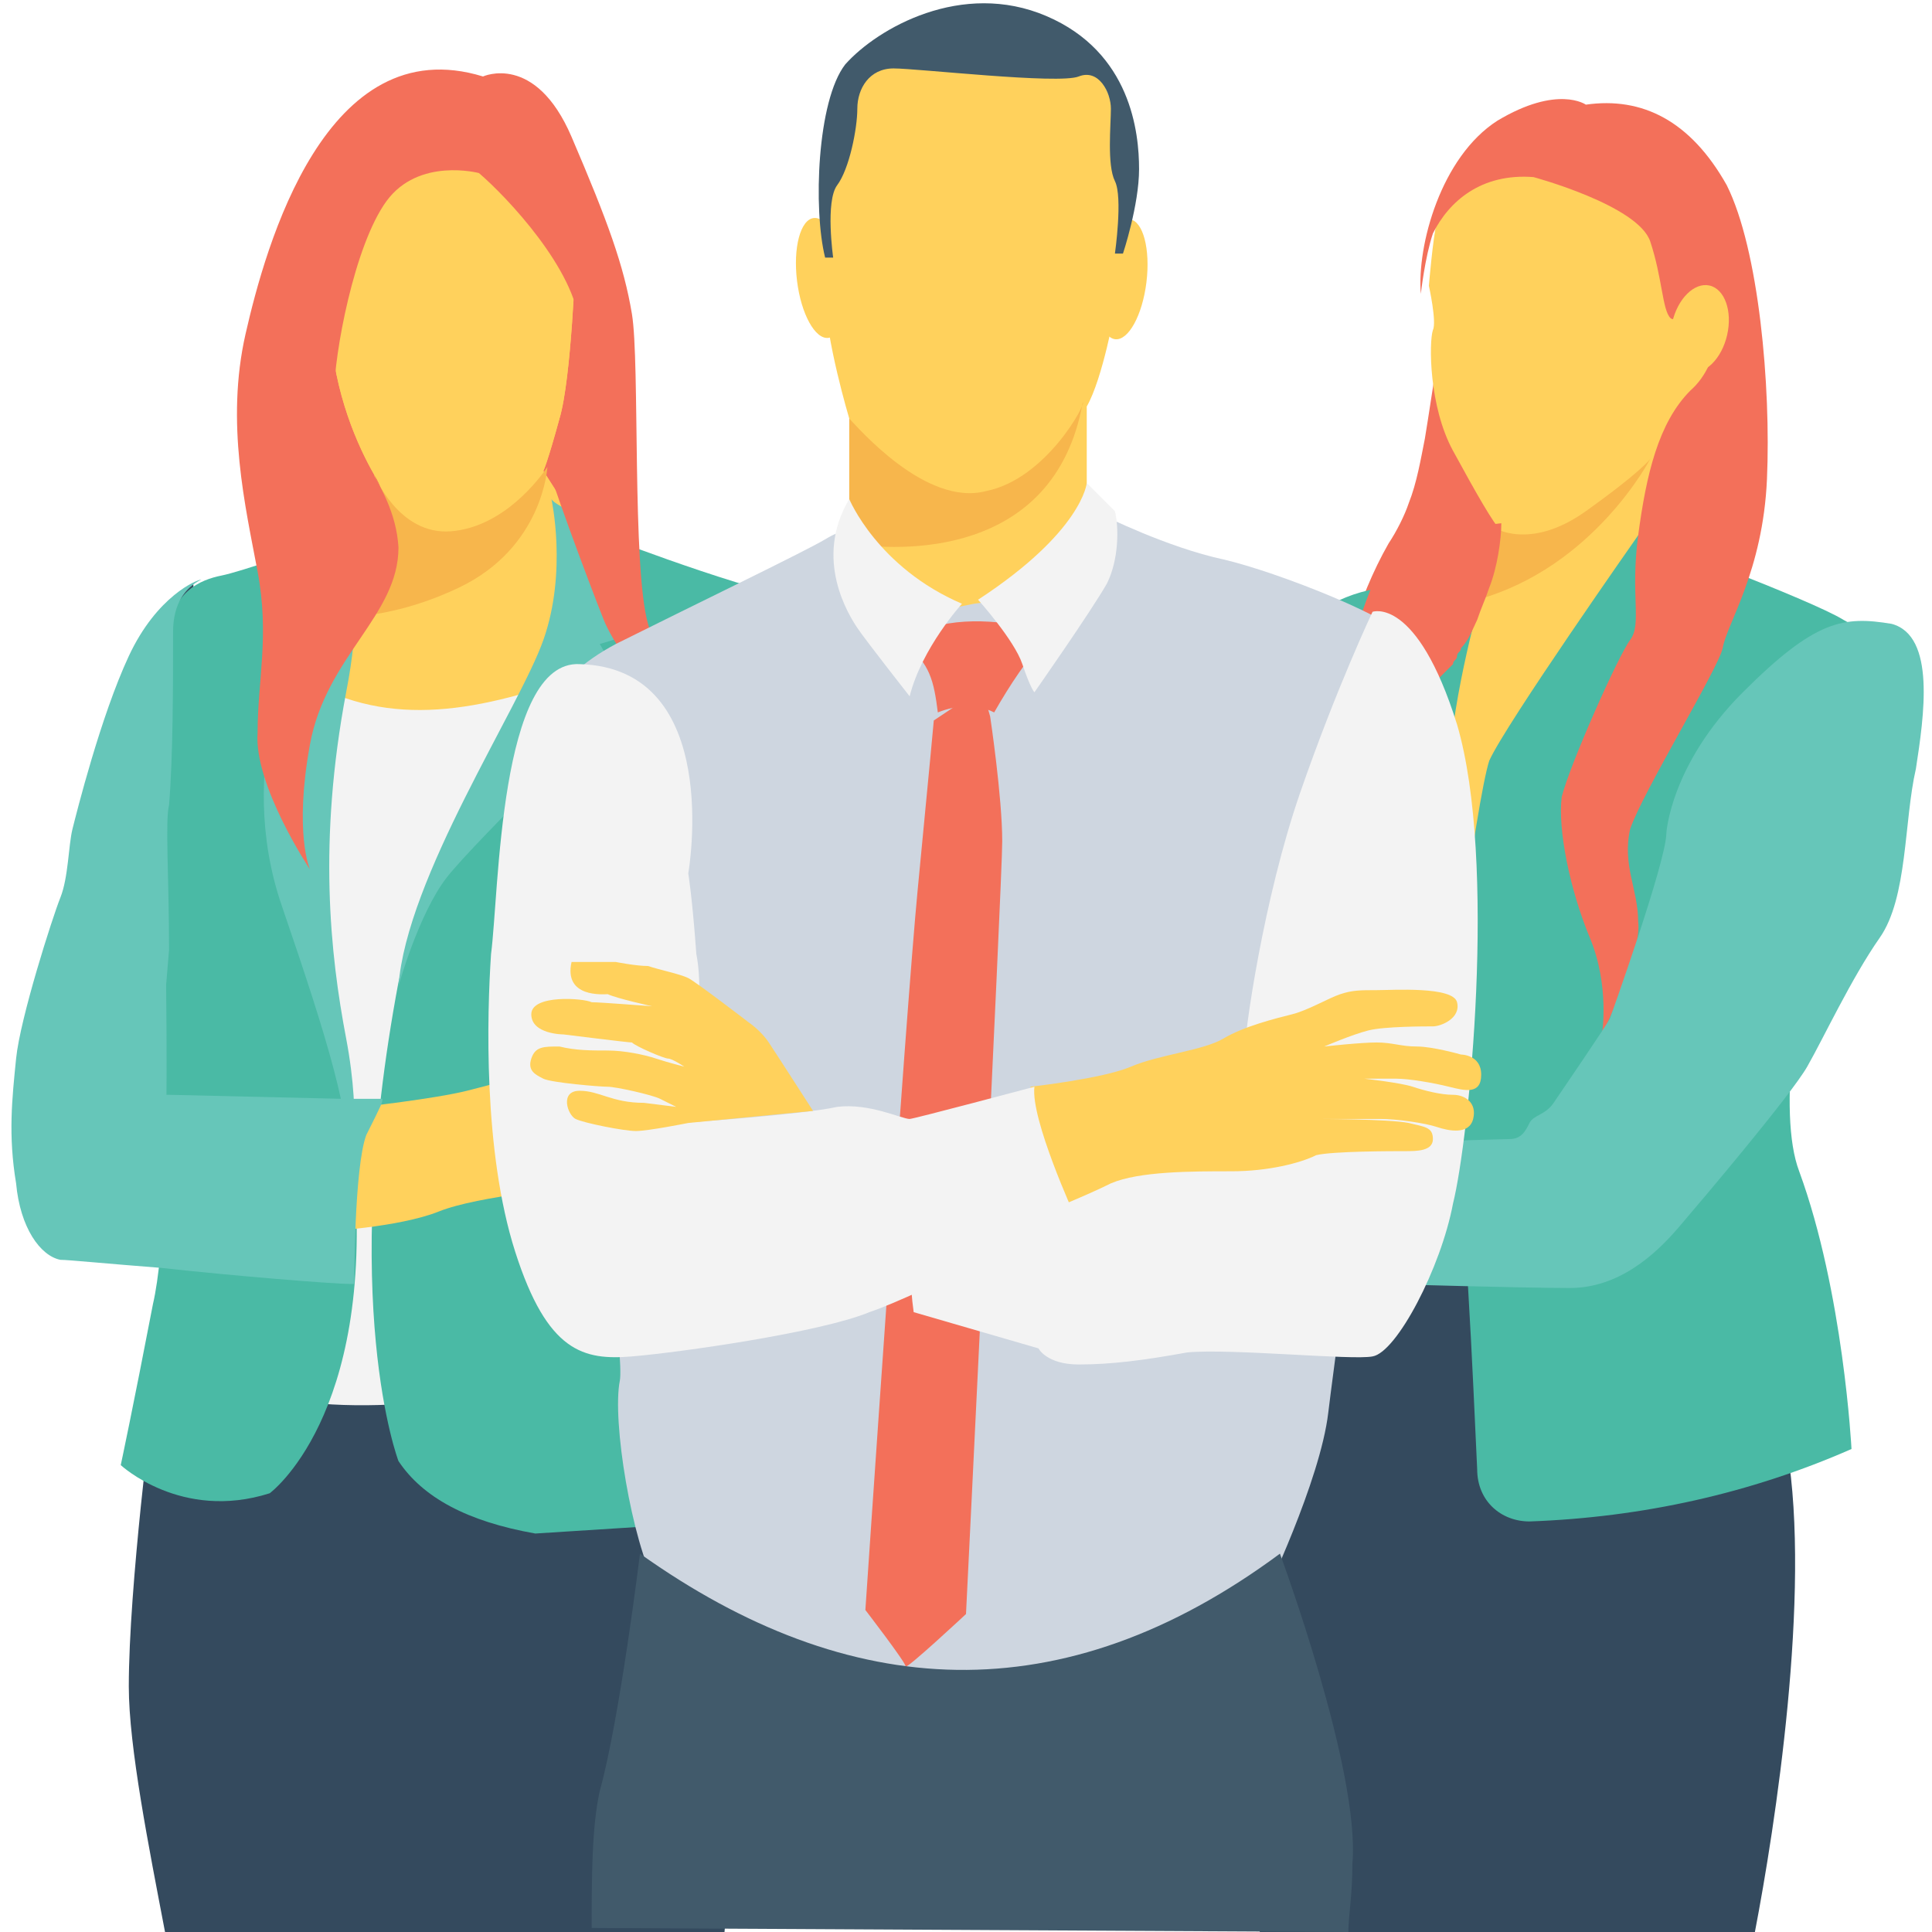
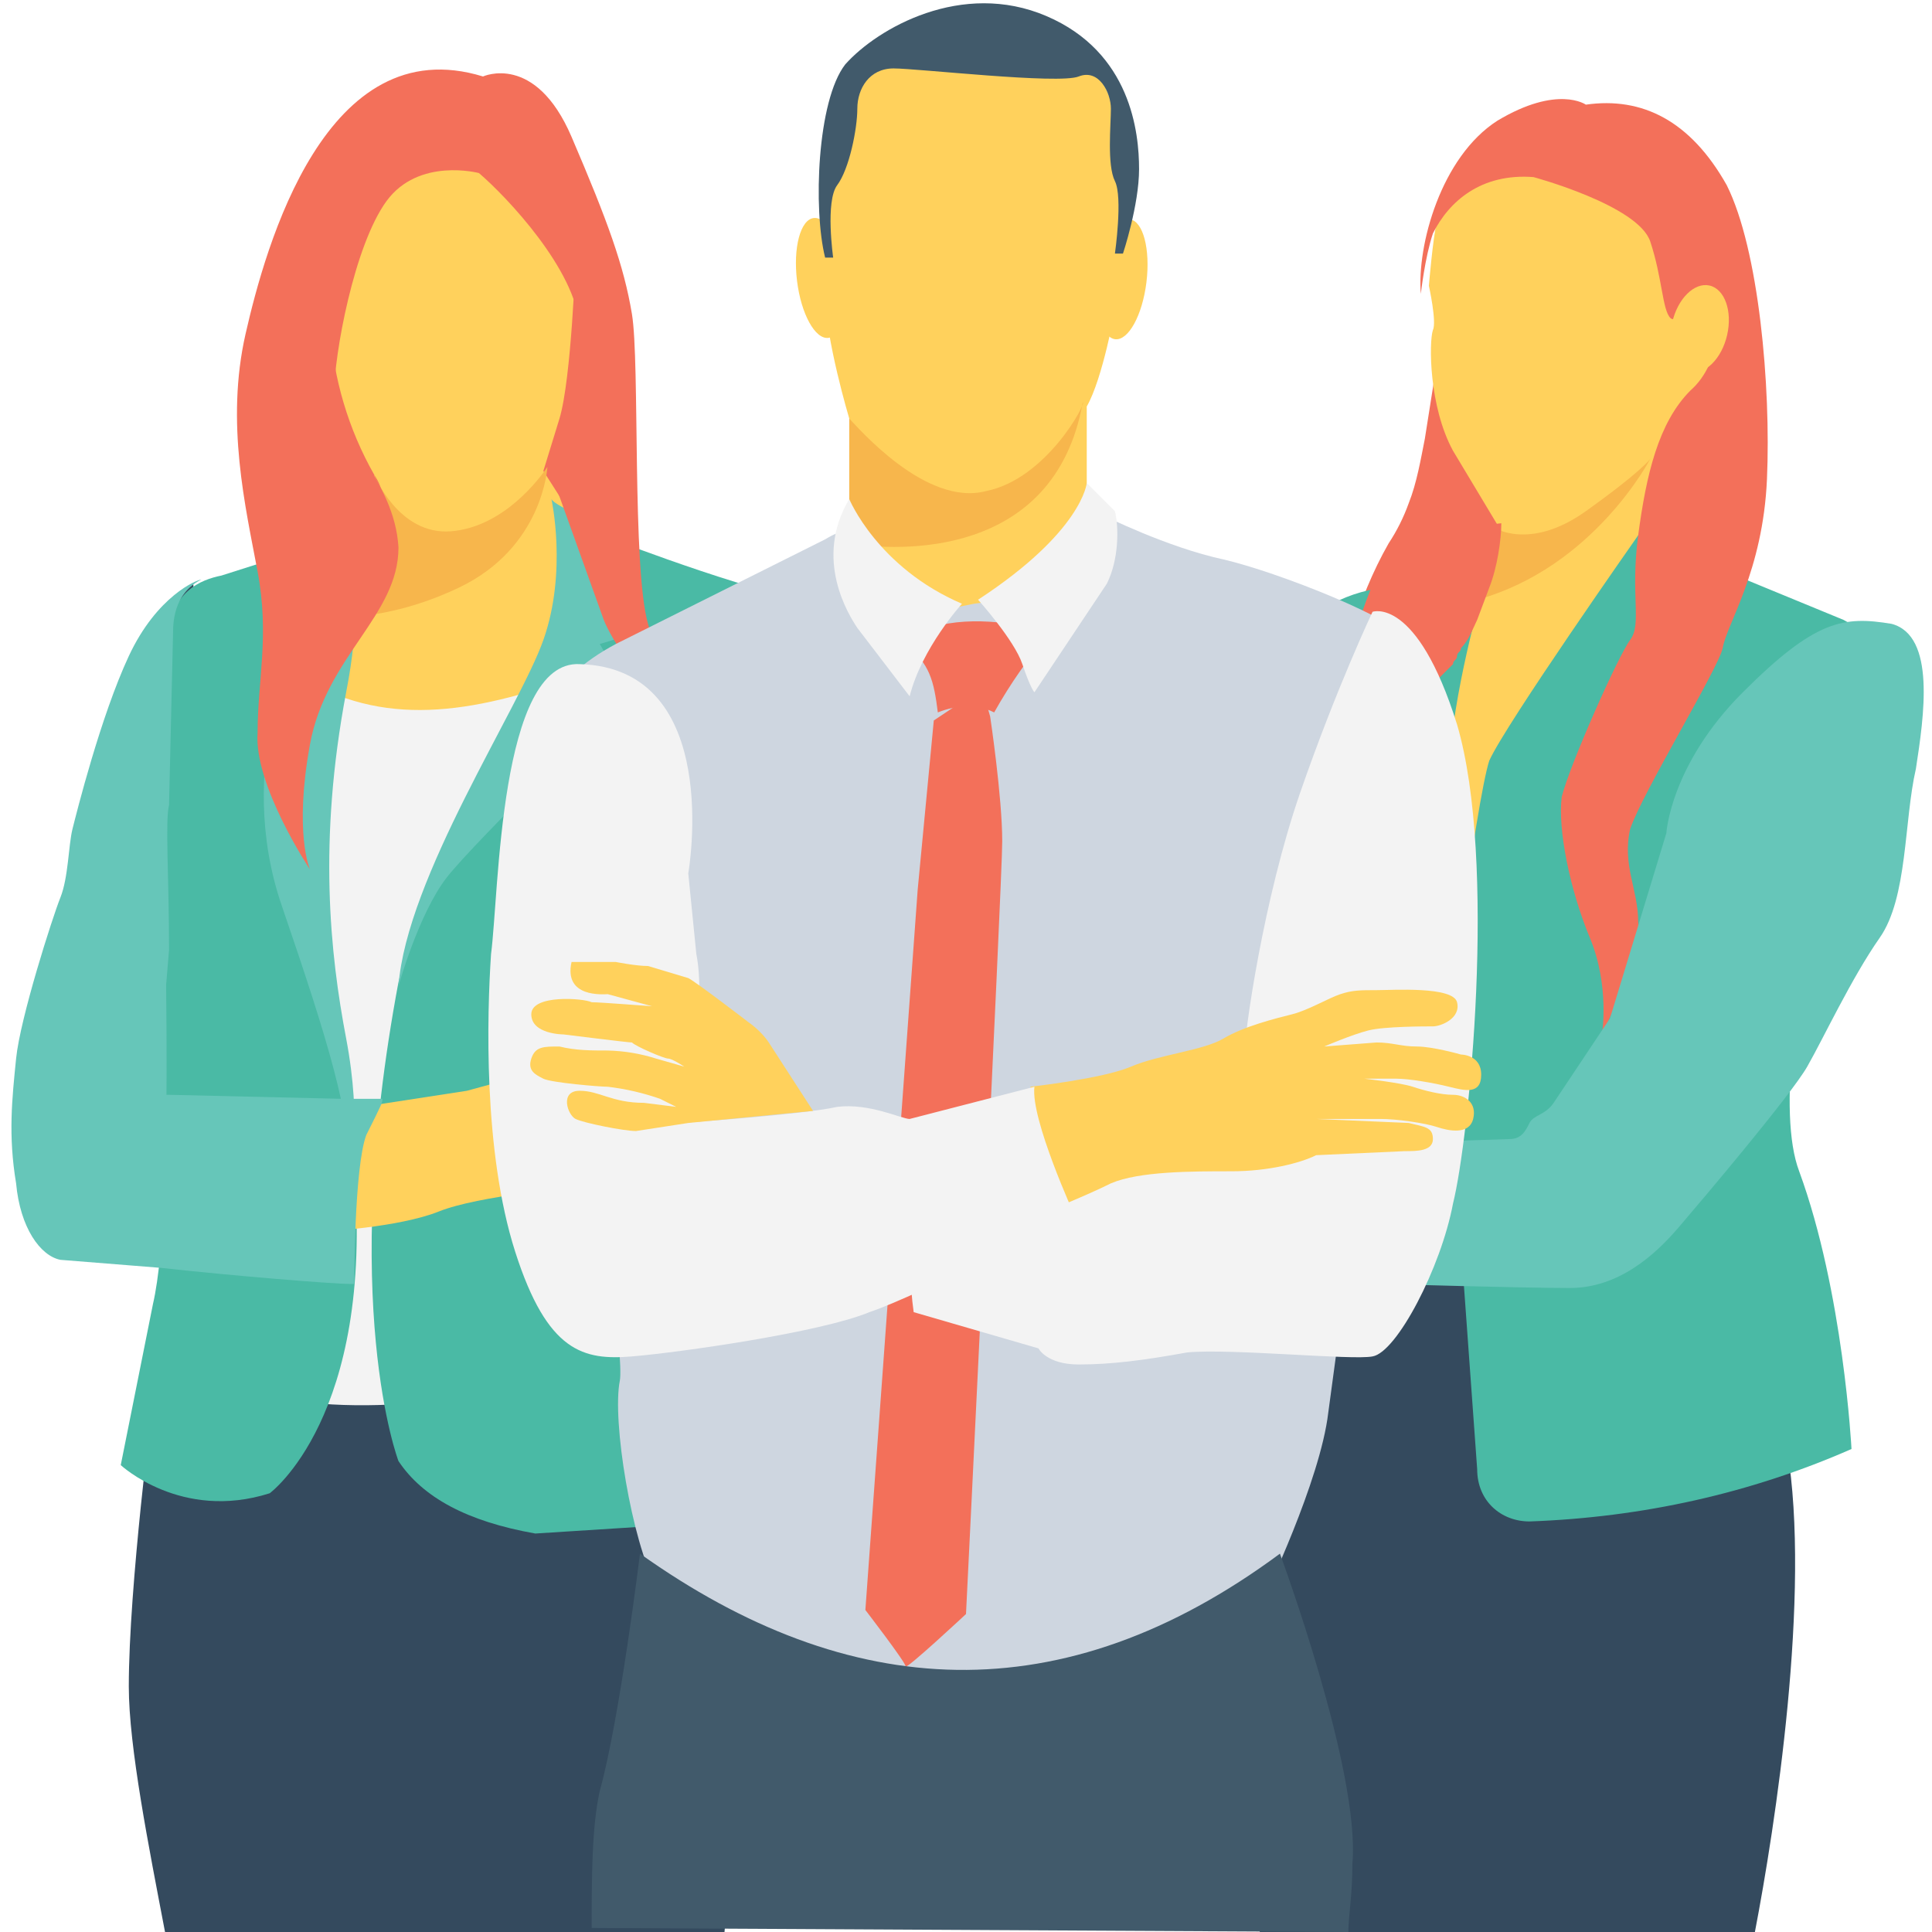
- <svg xmlns="http://www.w3.org/2000/svg" version="1.1" id="team" x="0px" y="0px" viewBox="0 0 48 48" enable-background="new 0 0 48 48" xml:space="preserve">
-   <path fill="#344A5E" d="M4.1,48H18c0.3-3.2,0.5-8.2-1-11.5c-2.3-5.2-12.4-2.1-13.2-1.7c0,0-0.6,4.6-0.6,7.1     C3.2,43.4,3.7,45.9,4.1,48z" />
-   <path fill="#F3705A" d="M11.4,5.3C10,5.3,8.8,5.9,8,6.8v4.9c0.8,0.9,2.1,1.5,3.4,1.5c1.6,0,3.1-0.8,3.8-2v-4     C14.3,6.1,12.9,5.3,11.4,5.3z" />
-   <path id="SVGCleanerId_0" fill="#FFD15C" d="M14.9,13.9L14,19.3l-6,0.2l-0.5-5.2l2-1.4l0,0c0.1-0.4,0-0.8-0.2-1.1     c-0.4-0.7-1-2-1.1-3.7C7.9,5.4,7.9,5.4,7.9,5.4s3.3-2.7,4.6-1.8s1.8,2.8,1.8,2.8s-0.1,3-0.4,4c-0.3,1.1-0.4,1.3-0.4,1.3L14.9,13.9z" />
-   <g>
-     <path id="SVGCleanerId_0_1_" fill="#FFD15C" d="M14.9,13.9L14,19.3l-6,0.2l-0.5-5.2l2-1.4l0,0c0.1-0.4,0-0.8-0.2-1.1         c-0.4-0.7-1-2-1.1-3.7C7.9,5.4,7.9,5.4,7.9,5.4s3.3-2.7,4.6-1.8s1.8,2.8,1.8,2.8s-0.1,3-0.4,4c-0.3,1.1-0.4,1.3-0.4,1.3L14.9,13.9z         " />
+ <svg xmlns="http://www.w3.org/2000/svg" viewBox="0 0 48 48">
+   <style>.B{fill:#ffd15c}.C{fill:#f3705a}.D{fill:#66c6b9}.E{fill:#344a5e}.F{fill:#f7b64c}.G{fill:#f3f3f3}.H{fill:#4abaa5}</style>
+   <path d="M4.1 48H18c.3-3.2.5-8.2-1-11.5-2.3-5.2-12.4-2.1-13.2-1.7 0 0-.6 4.6-.6 7.1 0 1.5.5 4 .9 6.1z" class="E" />
+   <path d="M11.4 5.3c-1.4 0-2.6.6-3.4 1.5v4.9c.8.9 2.1 1.5 3.4 1.5 1.6 0 3.1-.8 3.8-2v-4c-.9-1.1-2.3-1.9-3.8-1.9z" class="C" />
+   <path d="M14.9 13.9l-.9 5.4-6 .2-.5-5.2 2-1.4a1.39 1.39 0 0 0-.2-1.1 8.54 8.54 0 0 1-1.1-3.7l-.3-2.7s3.3-2.7 4.6-1.8 1.8 2.8 1.8 2.8-.1 3-.4 4l-.4 1.3 1.4 2.2z" class="B" />
+   <path d="M9.3 11.8s.6 1.5 1.9 1.4 2.2-1.3 2.4-1.6c0 0-.1 2-2.2 3s-3.7.7-3.7.7l1.6-3.5z" class="F" />
+   <path d="M7.6 16.9c2.1 1.2 4.3.8 7-.2l-1.5 17.6c-1.7.7-6.4 1-7.6-.2l2.1-17.2z" class="G" />
+   <ellipse cx="4.2" cy="25.1" rx="1.3" ry="3.7" class="D" />
+   <path d="M5.2 19L4 23.7l-1.4-.2 1.1-6.9c.1-1.4 1.1-2.1 1.1-2.1l.4 4.5z" class="E" />
+   <path d="M7.7 13.6l-2.2.7c-.5.1-1.3.4-1.3 1.6l-.1 4.3c-.1 1.1.3 9.6-.3 12.2l-.8 4s1.5 1.4 3.7.7c0 0 2.6-1.9 2.1-8s-1.2-9-1.2-11.4c0-2.2.1-4.1.1-4.1z" class="H" />
+   <path d="M8.1 13.6l-.7 2.3S5.8 19 7 22.5s1.7 5.2 1.7 6.7c0 0 .3-1.3-.1-3.4s-.7-4.9 0-8.6c.7-3.6-.5-3.6-.5-3.6z" class="D" />
+   <path d="M14.7 13.2s3.3 1.3 5.2 1.7S18 37.8 18 37.8l-4.7.3c-1.7-.3-2.8-.9-3.4-1.8 0 0-1.5-3.9 0-11.9 1-4.3 4.8-9.4 4.8-11.2z" class="H" />
+   <path d="M9 27.5l2.6-.4 2.2-.6.5 3s-2.4.2-3.4.6-2.9.5-2.9.5l1-3.1z" class="B" />
+   <path d="M13.7 12.4s.4 1.8-.2 3.5-3.4 5.9-3.6 8.6c0 0 .5-1.8 1.2-2.7s4.5-4.6 4.5-4.6l-.7-1.2 1-.3s-.2-1.6-.6-2.1c-.3-.6-1.5-1-1.6-1.2z" class="D" />
+   <path d="M11.9 4.3s-1.5-.4-2.3.7-1.3 3.8-1.3 4.8 1.5 2.1 1.6 3.8c0 1.7-1.8 2.7-2.2 4.9s0 3.1 0 3.1-1.4-2.1-1.3-3.4c0-1.3.3-2.4 0-4s-.8-3.7-.3-5.9S8.1.7 12 1.9c0 0 1.3-.6 2.2 1.5s1.3 3.2 1.5 4.4 0 6.3.4 7.7 1.2 3.2 1.2 3.2-1.9-2.3-2.3-3.3l-1.4-3.9s.9-1.8.8-3.4c-.1-1.4-1.8-3.2-2.5-3.8z" class="C" />
+   <path d="M9.1 28.2c-.3.8-.3 3.7-.3 3.7h-.1c-.4 0-2.9-.2-4.7-.4l-2.5-.2c-.5-.1-1-.8-1.1-1.9-.2-1.2-.1-2.1 0-3.1s.9-3.5 1.1-4 .2-1.3.3-1.7.7-2.8 1.4-4.3 1.7-1.9 1.8-1.9c-.4.2-.7.6-.7 1.3L4.2 20c-.1.4 0 1.8 0 3.6l-.3 3.6h.3l4.3.1h1c0 .1 0 .1-.4.9z" class="D" />
+   <path d="M37.8 11.9c-.2 1-.5 1.9-.9 2.8-.1.2-.2.5-.3.8-.1.2-.2.5-.4.7 0 .1-.1.1-.1.2s-.1.1-.1.2l-.6.6c-.1.1-.1.2-.2.3-.1.2-.2.5-.3.7-.1.5-.2 1-.2 1.4v1-1c0-.4 0-.9.1-1.4.1-.3.1-.5.2-.8.1-.1.1-.3.2-.4l.4-.4c-.3.2-.5.4-.7.7a1.69 1.69 0 0 0-.3 1c-.4 1.7-1.3 3.4-2.6 4.7.2-.9 0-2 .3-2.9.1-.4.4-.8.5-1.2.1-.2.1-.5.2-.8.3-1.6.7-3.2 1.5-4.6a4.67 4.67 0 0 0 .5-1c.2-.5.3-1.1.4-1.6l.3-1.9 1.6-.3c.5 1 .6 2.1.5 3.2z" class="C" />
+   <path d="M37 4s-1.1 1.1-1.3 1.5c-.1.4-.2 1.6-.2 1.6s.2.9.1 1.1c-.1.3-.1 1.9.5 3l1.2 2c-1 2.2-1.6 5.1-1.9 8.4l.1 1.5 6.1-9 1.8-6.9-3.9-3.4L37 4z" class="B" />
+   <path d="M39.4 12.7c-1.4 1-2.3.4-2.3.4l-.4 1.8c2.9-.8 4.3-3.5 4.3-3.5s-.2.3-1.6 1.3z" class="F" />
+   <path d="M31.3 48h12.3c.5-2.6 1.4-8.4.8-12-.8-4.5.8-17.5.8-17.5s-2.8-4.7-4.4-5.1c0 0-2.7 5.5-4.4 8.4 0 0-1.1-2.7-.7-3.7s.5-2.9.4-3.7.9-.8.9-.8-.5.3-1.2.5c-.3 2.5-2.1 4.5-3 6.8-.5 1.2-.9 2.5-1.1 3.7-.2 1-.5 2.1-.9 3 0 3.4-.1 6.5-.3 7.4 0 0 0 7 .4 9.5 0 1.4.2 2.6.4 3.5z" class="E" />
+   <path d="M38 37.8c-.7 0-1.3-.5-1.3-1.3l-.6-8.3c-.4-1.5.6-8.4.9-9.3.4-.9 3.7-5.6 3.7-5.6l5.1 2.1.9.5s-3.1 10.3-2 13.2c1.1 3 1.3 6.9 1.3 6.9-2.5 1.1-5.2 1.7-8 1.8zm-1.2-23s-.7 2.4-.8 4.3c0 1.9-1.7 6.3-1.8 8-.1 1.3-.6 4.4-1.5 6.9-.4 1-1.8 1.2-2.4.2l-1.8-3s2.3-14 3.9-15.7c1.7-1.6 4.4-.7 4.4-.7z" class="H" />
+   <path d="M38.1 4.4s2.6.7 2.9 1.6.3 1.7.5 1.9.8-.7 1-.5c.3.2.3 1.6-.5 2.3-.8.8-1.1 2.1-1.3 3.6s.1 2.2-.2 2.6-1.5 3.1-1.7 3.9c-.1.8.2 2.3.7 3.5s.3 2.4.3 2.4 1-2 .9-2.8c0-.8-.4-1.4-.2-2.3.3-.9 2.2-4 2.3-4.5.1-.6 1-1.9 1.1-4.2s-.2-5.7-1-7.3c-.9-1.6-2.1-2.2-3.5-2 0 0-.7-.5-2.2.4-1.4.9-2 3.1-1.9 4.3 0 0 .1-.9.3-1.5.4-.8 1.2-1.5 2.5-1.4z" class="C" />
+   <ellipse transform="matrix(.223 -.9748 .9748 .223 24.8241 47.4746)" cx="42.2" cy="8.2" rx="1.1" ry=".7" class="B" />
+   <path d="M34.7 13.3c0 .1-.1.1-.1.2-.8 1.4-1.2 3.1-1.5 4.6-.1.3-.1.5-.2.8-.1.4-.4.8-.5 1.2-.3.9-.1 2-.3 2.9 1.3-1.3 2.2-3 2.6-4.7l.3-1c.2-.3.5-.5.7-.7l-.4.4c-.1.1-.1.2-.2.4s-.2.5-.2.7c-.1.5-.1 1-.1 1.4v1-1c0-.4.1-.9.2-1.4.1-.2.1-.5.3-.7.1-.1.1-.2.2-.3l.6-.6c0-.1.1-.1.1-.2s.1-.1.1-.2c.2-.2.3-.5.4-.7l.3-.8c.2-.5.3-1.2.3-1.6l-2.6.3z" class="C" />
+   <path d="M41.4 20.7s.1-1.7 1.9-3.5 2.5-1.9 3.7-1.7c1.1.3.8 2.3.6 3.6-.3 1.3-.2 3.2-.9 4.2s-1.4 2.5-1.8 3.2-2.6 3.3-3.2 4S40.2 32 39 32s-4.6-.1-4.6-.1-.8-2.1 0-3.5l3.1-.1c.3 0 .4-.2.5-.4s.4-.2.6-.5l1.4-2.1 1.4-4.6z" class="D" />
+   <path d="M27.7 7.7s-.3 1.7-.7 2.4v3.8l-2.8 2.8-3.1-3.2v-3.1s-.6-2-.6-3.1-.3-2.3 0-3.2.5-2.4 1.2-2.7 4.8-.3 5.2 0c.6.4 1 1.9 1 2.5s-.2 3.8-.2 3.8z" class="B" />
+   <path d="M24.5 12.2c-1.5.4-3.2-1.6-3.4-1.8v3.1c1.2.2 5.1.4 5.8-3.5.1 0-.9 1.9-2.4 2.2z" class="F" />
+   <g class="B">
+     <ellipse transform="matrix(.1219 -.9925 .9925 .1219 17.5389 33.7764)" cx="27.9" cy="7" rx="1.5" ry=".6" />
+     <ellipse transform="matrix(.9925 -.1219 .1219 .9925 -.6904 2.5444)" cx="20.4" cy="6.9" rx=".6" ry="1.5" />
  </g>
-   <path fill="#F7B64C" d="M9.3,11.8c0,0,0.6,1.5,1.9,1.4s2.2-1.3,2.4-1.6c0,0-0.1,2-2.2,3s-3.7,0.7-3.7,0.7L9.3,11.8z" />
-   <path fill="#F3F3F3" d="M7.6,16.9c2.1,1.2,4.3,0.8,7-0.2l-1.5,17.6c-1.7,0.7-6.4,1-7.6-0.2L7.6,16.9z" />
-   <ellipse fill="#66C6B9" cx="4.2" cy="25.1" rx="1.3" ry="3.7" />
-   <path fill="#344A5E" d="M5.2,19L4,23.7l-1.4-0.2c0,0,1-5.4,1.1-6.9c0.1-1.4,1.1-2.1,1.1-2.1L5.2,19z" />
-   <path fill="#4ABAA5" d="M7.7,13.6c0,0-1.7,0.6-2.2,0.7c-0.5,0.1-1.3,0.4-1.3,1.6s0,3.1-0.1,4.3C4,21.3,4.4,29.8,3.8,32.4     C3.3,35,3,36.4,3,36.4s1.5,1.4,3.7,0.7c0,0,2.6-1.9,2.1-8s-1.2-9-1.2-11.4C7.6,15.5,7.7,13.6,7.7,13.6z" />
-   <path fill="#66C6B9" d="M8.1,13.6l-0.7,2.3c0,0-1.6,3.1-0.4,6.6s1.7,5.2,1.7,6.7c0,0,0.3-1.3-0.1-3.4c-0.4-2.1-0.7-4.9,0-8.6     C9.3,13.6,8.1,13.6,8.1,13.6z" />
-   <path fill="#4ABAA5" d="M14.7,13.2c0,0,3.3,1.3,5.2,1.7s-1.9,22.9-1.9,22.9l-4.7,0.3c-1.7-0.3-2.8-0.9-3.4-1.8c0,0-1.5-3.9,0-11.9     C10.9,20.1,14.7,15,14.7,13.2z" />
-   <path fill="#FFD15C" d="M9,27.5c0,0,1.8-0.2,2.6-0.4c0.8-0.2,2.2-0.6,2.2-0.6l0.5,3c0,0-2.4,0.2-3.4,0.6S8,30.6,8,30.6L9,27.5z" />
-   <path fill="#66C6B9" d="M13.7,12.4c0,0,0.4,1.8-0.2,3.5c-0.6,1.7-3.4,5.9-3.6,8.6c0,0,0.5-1.8,1.2-2.7c0.7-0.9,4.5-4.6,4.5-4.6     L14.9,16l1-0.3c0,0-0.2-1.6-0.6-2.1C15,13,13.8,12.6,13.7,12.4z" />
-   <path fill="#F3705A" d="M11.9,4.3c0,0-1.5-0.4-2.3,0.7C8.8,6.1,8.3,8.8,8.3,9.8s1.5,2.1,1.6,3.8c0,1.7-1.8,2.7-2.2,4.9     c-0.4,2.2,0,3.1,0,3.1s-1.4-2.1-1.3-3.4c0-1.3,0.3-2.4,0-4c-0.3-1.6-0.8-3.7-0.3-5.9s2-7.6,5.9-6.4c0,0,1.3-0.6,2.2,1.5     c0.9,2.1,1.3,3.2,1.5,4.4s0,6.3,0.4,7.7c0.4,1.4,1.2,3.2,1.2,3.2s-1.9-2.3-2.3-3.3c-0.4-1-1.4-3.7-1.4-3.9c0,0,0.9-1.8,0.8-3.4     C14.3,6.7,12.6,4.9,11.9,4.3z" />
-   <path fill="#66C6B9" d="M9.1,28.2c-0.3,0.8-0.3,3.7-0.3,3.7s0,0-0.1,0c-0.4,0-2.9-0.2-4.7-0.4c-1.3-0.1-2.3-0.2-2.5-0.2     c-0.5-0.1-1-0.8-1.1-1.9c-0.2-1.2-0.1-2.1,0-3.1c0.1-1,0.9-3.5,1.1-4c0.2-0.5,0.2-1.3,0.3-1.7c0.1-0.4,0.7-2.8,1.4-4.3     s1.7-1.9,1.8-1.9c-0.4,0.2-0.7,0.6-0.7,1.3c0,1.3,0,3.1-0.1,4.3c-0.1,0.4,0,1.8,0,3.6l0,0l-0.3,3.6h0.3l4.3,0.1h1     C9.5,27.4,9.5,27.4,9.1,28.2z" />
-   <path fill="#F3705A" d="M37.8,11.9c-0.2,1-0.5,1.9-0.9,2.8c-0.1,0.2-0.2,0.5-0.3,0.8c-0.1,0.2-0.2,0.5-0.4,0.7     c0,0.1-0.1,0.1-0.1,0.2S36,16.5,36,16.6c-0.1,0.1-0.2,0.2-0.3,0.3c-0.1,0.1-0.2,0.2-0.3,0.3c-0.1,0.1-0.1,0.2-0.2,0.3     c-0.1,0.2-0.2,0.5-0.3,0.7c-0.1,0.5-0.2,1-0.2,1.4c0,0.4,0,0.7,0,1c0,0.2,0,0.4,0,0.4s0-0.1,0-0.4c0-0.2,0-0.6,0-1s0-0.9,0.1-1.4     c0.1-0.3,0.1-0.5,0.2-0.8c0.1-0.1,0.1-0.3,0.2-0.4c0.1-0.1,0.2-0.2,0.3-0.3l0.1-0.1c-0.3,0.2-0.5,0.4-0.7,0.7     c-0.2,0.3-0.3,0.6-0.3,1C34.2,20,33.3,21.7,32,23c0.2-0.9,0-2,0.3-2.9c0.1-0.4,0.4-0.8,0.5-1.2c0.1-0.2,0.1-0.5,0.2-0.8     c0.3-1.6,0.7-3.2,1.5-4.6c0.2-0.3,0.4-0.7,0.5-1c0.2-0.5,0.3-1.1,0.4-1.6c0.1-0.6,0.2-1.3,0.3-1.9l1.6-0.3     C37.8,9.7,37.9,10.8,37.8,11.9z" />
-   <path fill="#FFD15C" d="M37,4c0,0-1.1,1.1-1.3,1.5c-0.1,0.4-0.2,1.6-0.2,1.6s0.2,0.9,0.1,1.1c-0.1,0.3-0.1,1.9,0.5,3s1,1.8,1.2,2     c-1,2.2-1.6,5.1-1.9,8.4l0.1,1.5l6.1-9l1.8-6.9l-3.9-3.4L37,4z" />
-   <path fill="#F7B64C" d="M39.4,12.7c-1.4,1-2.3,0.4-2.3,0.4l-0.4,1.8c2.9-0.8,4.3-3.5,4.3-3.5S40.8,11.7,39.4,12.7z" />
-   <path fill="#344A5E" d="M31.3,48h12.3c0.5-2.6,1.4-8.4,0.8-12c-0.8-4.5,0.8-17.5,0.8-17.5s-2.8-4.7-4.4-5.1c0,0-2.7,5.5-4.4,8.4     c0,0-1.1-2.7-0.7-3.7c0.4-1,0.5-2.9,0.4-3.7c-0.1-0.8,0.9-0.8,0.9-0.8s-0.5,0.3-1.2,0.5l0,0c-0.3,2.5-2.1,4.5-3,6.8     c-0.5,1.2-0.9,2.5-1.1,3.7c-0.2,1-0.5,2.1-0.9,3c0,3.4-0.1,6.5-0.3,7.4c0,0,0,7,0.4,9.5C30.9,45.9,31.1,47.1,31.3,48z" />
-   <g>
-     <path fill="#4ABAA5" d="M38,37.8c-0.7,0-1.3-0.5-1.3-1.3c-0.1-2.1-0.3-7.1-0.6-8.3c-0.4-1.5,0.6-8.4,0.9-9.3         c0.4-0.9,3.7-5.6,3.7-5.6s4.3,1.6,5.1,2.1c0.9,0.5,0.9,0.5,0.9,0.5s-3.1,10.3-2,13.2c1.1,3,1.3,6.9,1.3,6.9         C43.5,37.1,40.8,37.7,38,37.8z" />
-     <path fill="#4ABAA5" d="M36.8,14.8c0,0-0.7,2.4-0.8,4.3c0,1.9-1.7,6.3-1.8,8c-0.1,1.3-0.6,4.4-1.5,6.9c-0.4,1-1.8,1.2-2.4,0.2         l-1.8-3c0,0,2.3-14,3.9-15.7C34.1,13.9,36.8,14.8,36.8,14.8z" />
+   <path fill="#415a6b" d="M20.5 6.4h.2s-.2-1.4.1-1.8.5-1.4.5-1.9.3-1 .9-1 4.1.4 4.6.2.8.4.8.8-.1 1.4.1 1.8 0 1.8 0 1.8h.2s.4-1.2.4-2.1-.2-2.9-2.3-3.8-4.2.3-5 1.2c-.7.9-.8 3.6-.5 4.8z" />
+   <path fill="#ced6e0" d="M27.4 12.8s1.6.8 3 1.1c1.3.3 4.4 1.5 4.7 2.1l.4.6L33 35.1c-.2 1.7-1.6 4.6-1.6 4.6s-2.8 2.8-6.4 2.8c-3.8 0-8.1-2-8.7-3.1s-1.1-4.1-.9-5.1c.2-1.1-2.1-16.2-2.1-16.2s.3-1.2 2-2.1l5.2-2.6c.5-.3.4-.1.4-.1l1.7 1.9 1.1-.1.5-.1 2.2-.3 1-1.9z" />
+   <g class="C">
+     <path d="M22.8 15.7c1-.4 2.1-.3 3.3 0a12.14 12.14 0 0 0-1.4 2c-.4-.2-.9-.2-1.4 0-.1-.8-.2-1.2-.8-1.7" />
+     <path d="M24.4 17.1l.2.7s.3 2 .3 3.1c0 1-.9 19.2-.9 19.2s-1.5 1.4-1.5 1.3-1-1.4-1-1.4l1.3-17.9.4-4.2 1.2-.8z" />
  </g>
-   <path fill="#F3705A" d="M38.1,4.4c0,0,2.6,0.7,2.9,1.6c0.3,0.9,0.3,1.7,0.5,1.9c0.2,0.2,0.8-0.7,1-0.5C42.8,7.6,42.8,9,42,9.7     c-0.8,0.8-1.1,2.1-1.3,3.6s0.1,2.2-0.2,2.6c-0.3,0.4-1.5,3.1-1.7,3.9c-0.1,0.8,0.2,2.3,0.7,3.5c0.5,1.2,0.3,2.4,0.3,2.4s1-2,0.9-2.8     c0-0.8-0.4-1.4-0.2-2.3c0.3-0.9,2.2-4,2.3-4.5c0.1-0.6,1-1.9,1.1-4.2s-0.2-5.7-1-7.3c-0.9-1.6-2.1-2.2-3.5-2c0,0-0.7-0.5-2.2,0.4     c-1.4,0.9-2,3.1-1.9,4.3c0,0,0.1-0.9,0.3-1.5C36,5,36.8,4.3,38.1,4.4z" />
-   <ellipse transform="matrix(0.223 -0.9748 0.9748 0.223 24.8241 47.4746)" fill="#FFD15C" cx="42.2" cy="8.2" rx="1.1" ry="0.7" />
-   <path fill="#F3705A" d="M34.7,13.3c0,0.1-0.1,0.1-0.1,0.2c-0.8,1.4-1.2,3.1-1.5,4.6c-0.1,0.3-0.1,0.5-0.2,0.8     c-0.1,0.4-0.4,0.8-0.5,1.2c-0.3,0.9-0.1,2-0.3,2.9c1.3-1.3,2.2-3,2.6-4.7c0.1-0.3,0.2-0.7,0.3-1c0.2-0.3,0.5-0.5,0.7-0.7l-0.1,0.1     c-0.1,0.1-0.2,0.2-0.3,0.3c-0.1,0.1-0.1,0.2-0.2,0.4c-0.1,0.2-0.2,0.5-0.2,0.7c-0.1,0.5-0.1,1-0.1,1.4s0,0.8,0,1c0,0.2,0,0.4,0,0.4     s0-0.1,0-0.4c0-0.2,0-0.6,0-1s0.1-0.9,0.2-1.4c0.1-0.2,0.1-0.5,0.3-0.7c0.1-0.1,0.1-0.2,0.2-0.3c0.1-0.1,0.2-0.2,0.3-0.3     c0.1-0.1,0.2-0.2,0.3-0.3c0-0.1,0.1-0.1,0.1-0.2c0-0.1,0.1-0.1,0.1-0.2c0.2-0.2,0.3-0.5,0.4-0.7c0.1-0.3,0.2-0.5,0.3-0.8     c0.2-0.5,0.3-1.2,0.3-1.6L34.7,13.3z" />
-   <path fill="#66C6B9" d="M41.4,20.7c0,0,0.1-1.7,1.9-3.5c1.8-1.8,2.5-1.9,3.7-1.7c1.1,0.3,0.8,2.3,0.6,3.6c-0.3,1.3-0.2,3.2-0.9,4.2     c-0.7,1-1.4,2.5-1.8,3.2c-0.4,0.7-2.6,3.3-3.2,4S40.2,32,39,32s-4.6-0.1-4.6-0.1s-0.8-2.1,0-3.5c0,0,2.8-0.1,3.1-0.1     c0.3,0,0.4-0.2,0.5-0.4c0.1-0.2,0.4-0.2,0.6-0.5c0.2-0.3,1.3-1.9,1.4-2.1C40,25.3,41.4,21.4,41.4,20.7z" />
-   <path fill="#FFD15C" d="M27.7,7.7c0,0-0.3,1.7-0.7,2.4v3.8l-2.8,2.8l-3.1-3.2v-3.1c0,0-0.6-2-0.6-3.1s-0.3-2.3,0-3.2     s0.5-2.4,1.2-2.7s4.8-0.3,5.2,0c0.6,0.4,1,1.9,1,2.5S27.7,7.7,27.7,7.7z" />
-   <path fill="#F7B64C" d="M24.5,12.2c-1.5,0.4-3.2-1.6-3.4-1.8v3.1c1.2,0.2,5.1,0.4,5.8-3.5C27,10,26,11.9,24.5,12.2z" />
-   <g>
-     <ellipse transform="matrix(0.1219 -0.9925 0.9925 0.1219 17.5389 33.7764)" fill="#FFD15C" cx="27.9" cy="7" rx="1.5" ry="0.6" />
-     <ellipse transform="matrix(0.9925 -0.1219 0.1219 0.9925 -0.6904 2.5444)" fill="#FFD15C" cx="20.4" cy="6.9" rx="0.6" ry="1.5" />
-   </g>
-   <path fill="#415A6B" d="M20.5,6.4h0.2c0,0-0.2-1.4,0.1-1.8s0.5-1.4,0.5-1.9s0.3-1,0.9-1s4.1,0.4,4.6,0.2s0.8,0.4,0.8,0.8     s-0.1,1.4,0.1,1.8c0.2,0.4,0,1.8,0,1.8h0.2c0,0,0.4-1.2,0.4-2.1S28.1,1.3,26,0.4S21.8,0.7,21,1.6C20.3,2.5,20.2,5.2,20.5,6.4z" />
-   <path fill="#CED6E0" d="M27.4,12.8c0,0,1.6,0.8,3,1.1c1.3,0.3,4.4,1.5,4.7,2.1c0.4,0.6,0.4,0.6,0.4,0.6S33.2,33.4,33,35.1     c-0.2,1.7-1.6,4.6-1.6,4.6s-2.8,2.8-6.4,2.8c-3.8,0-8.1-2-8.7-3.1c-0.6-1.1-1.1-4.1-0.9-5.1c0.2-1.1-2.1-16.2-2.1-16.2     s0.3-1.2,2-2.1c1.8-0.9,4.7-2.3,5.2-2.6c0.5-0.3,0.4-0.1,0.4-0.1l1.7,1.9l1.1-0.1l0.5-0.1l2.2-0.3L27.4,12.8z" />
-   <g>
-     <path fill="#F3705A" d="M22.8,15.7c1-0.4,2.1-0.3,3.3,0c-0.6,0.7-1,1.3-1.4,2c-0.4-0.2-0.9-0.2-1.4,0c-0.1-0.8-0.2-1.2-0.8-1.7" />
-     <path fill="#F3705A" d="M24.4,17.1l0.2,0.7c0,0,0.3,2,0.3,3.1c0,1-0.9,19.2-0.9,19.2s-1.5,1.4-1.5,1.3c0-0.1-1-1.4-1-1.4         s1-14.8,1.3-17.9s0.4-4.2,0.4-4.2L24.4,17.1z" />
-   </g>
-   <g>
-     <path fill="#F3F3F3" d="M27,12c0,0-0.1,1.2-2.7,2.9c0,0,0.9,1,1.1,1.6c0.2,0.6,0.3,0.7,0.3,0.7s1.4-2,1.8-2.7         c0.3-0.6,0.3-1.4,0.2-1.8C27.5,12.5,27,12,27,12z" />
-     <path fill="#F3F3F3" d="M23.9,15c0,0-1,1.1-1.3,2.3c0,0-1.1-1.4-1.3-1.7c-0.2-0.3-1.1-1.7-0.2-3.2C21.1,12.4,21.8,14.1,23.9,15z" />
-     <path fill="#F3F3F3" d="M34.1,15.2c0,0-0.9,1.9-1.8,4.5s-1.4,6-1.4,6.7c0,0.7,0,2.1,0,2.3s-0.1,0.1-0.5,0.1c-0.4,0-3.5,0.1-4.7,0.2         c-1.3,0.1-3,0.3-3,0.3s-0.2,1.9,0,3.3l3.1,0.9c0,0,0.2,0.4,1,0.4c0.8,0,1.6-0.1,2.7-0.3c1.1-0.1,4.1,0.2,4.6,0.1         c0.6-0.1,1.7-2.2,2-3.8c0.4-1.6,1.1-8.5,0.1-11.9C35.2,14.8,34.1,15.2,34.1,15.2z" />
-   </g>
-   <path fill="#FFD15C" d="M25.6,27c0,0,1.8-0.2,2.5-0.5c0.7-0.3,1.8-0.4,2.3-0.7c0.5-0.3,1.3-0.5,1.7-0.6c0.4-0.1,0.9-0.4,1.2-0.5     c0.3-0.1,0.5-0.1,0.9-0.1c0.4,0,1.9-0.1,2,0.3c0.1,0.4-0.4,0.6-0.6,0.6c-0.2,0-1.2,0-1.6,0.1c-0.4,0.1-1.1,0.4-1.1,0.4     s0.9-0.1,1.3-0.1c0.4,0,0.6,0.1,1,0.1c0.4,0,1.1,0.2,1.1,0.2s0.5,0,0.5,0.5c0,0.5-0.4,0.4-0.8,0.3c-0.4-0.1-1-0.2-1.3-0.2     s-0.8,0-0.8,0s0.9,0.1,1.2,0.2c0.3,0.1,0.7,0.2,1,0.2c0.3,0,0.6,0.2,0.5,0.6S36,28.1,35.7,28c-0.3-0.1-1-0.2-1.4-0.2     c-0.4,0-1.7,0-1.7,0h0.1c0,0,1.8,0,2.3,0.1c0.4,0.1,0.6,0.1,0.6,0.4s-0.4,0.3-0.7,0.3c-0.3,0-1.8,0-2.2,0.1     c-0.4,0.2-1.2,0.4-2.1,0.4c-1,0-2.3,0-3,0.3c-0.6,0.3-1.6,0.7-1.6,0.7L25.6,27z" />
-   <path fill="#F3F3F3" d="M17.1,21.7c0,0,0.9-5.1-2.7-5.2c-2-0.1-2,5.7-2.2,7.2c-0.1,1.5-0.2,4.9,0.6,7.4c0.8,2.5,1.7,2.7,2.9,2.6     s4.7-0.6,5.9-1.1c1.2-0.4,5.1-2.4,5.1-2.4s-1.1-2.4-1-3.2c0,0-3,0.8-3.1,0.8c-0.2,0-1-0.4-1.8-0.3c-0.9,0.2-3.9,0.4-3.9,0.4     s0.7-2.7,0.4-4.2C17.2,22.3,17.1,21.7,17.1,21.7z" />
-   <path fill="#FFD15C" d="M17.1,27.9c0,0-1,0.2-1.3,0.2c-0.3,0-1.3-0.2-1.5-0.3c-0.2-0.1-0.4-0.7,0.1-0.7c0.5,0,0.8,0.3,1.6,0.3     c0.8,0.1,0.8,0.1,0.8,0.1s-0.2-0.1-0.4-0.2c-0.2-0.1-1.1-0.3-1.3-0.3c-0.2,0-1.4-0.1-1.6-0.2c-0.2-0.1-0.4-0.2-0.3-0.5     c0.1-0.3,0.3-0.3,0.7-0.3c0.4,0.1,0.8,0.1,1.2,0.1c0.4,0,0.9,0.1,1.2,0.2c0.3,0.1,0.7,0.2,0.7,0.2s-0.3-0.2-0.4-0.2     s-0.8-0.3-0.9-0.4c-0.1,0-1.7-0.2-1.7-0.2s-0.8,0-0.8-0.5c0-0.5,1.3-0.4,1.5-0.3c0.2,0,1.5,0.1,1.5,0.1s-0.9-0.2-1.1-0.3     c-0.1,0-1.1,0.1-0.9-0.8h1.1c0,0,0.5,0.1,0.8,0.1c0.3,0.1,0.8,0.2,1,0.3c0.2,0.1,1.5,1.1,1.5,1.1s0.3,0.2,0.5,0.5     c0.2,0.3,1.1,1.7,1.1,1.7L17.1,27.9z" />
-   <path fill="#415A6B" d="M33.5,48c0-0.4,0.1-0.9,0.1-1.7c0.2-2.3-1.8-7.7-1.8-7.7c-5.4,4-10.7,3.7-15.9,0c0,0-0.5,4.1-1,5.9     c-0.2,0.9-0.2,2.2-0.2,3.4L33.5,48L33.5,48z" />
+   <path d="M27 12s-.1 1.2-2.7 2.9c0 0 .9 1 1.1 1.6s.3.7.3.7l1.8-2.7c.3-.6.3-1.4.2-1.8L27 12zm-3.1 3s-1 1.1-1.3 2.3l-1.3-1.7c-.2-.3-1.1-1.7-.2-3.2 0 0 .7 1.7 2.8 2.6zm10.2.2s-.9 1.9-1.8 4.5-1.4 6-1.4 6.7v2.3c0 .2-.1.1-.5.1l-4.7.2-3 .3s-.2 1.9 0 3.3l3.1.9s.2.4 1 .4 1.6-.1 2.7-.3c1.1-.1 4.1.2 4.6.1.6-.1 1.7-2.2 2-3.8.4-1.6 1.1-8.5.1-11.9-1-3.2-2.1-2.8-2.1-2.8z" class="G" />
+   <path d="M25.6 27s1.8-.2 2.5-.5 1.8-.4 2.3-.7 1.3-.5 1.7-.6.9-.4 1.2-.5.5-.1.9-.1 1.9-.1 2 .3-.4.6-.6.6-1.2 0-1.6.1-1.1.4-1.1.4l1.3-.1c.4 0 .6.1 1 .1s1.1.2 1.1.2.5 0 .5.5-.4.4-.8.3-1-.2-1.3-.2h-.8s.9.1 1.2.2.7.2 1 .2.6.2.5.6-.6.3-.9.2-1-.2-1.4-.2h-1.6l2.3.1c.4.1.6.1.6.4s-.4.3-.7.3l-2.2.1c-.4.2-1.2.4-2.1.4-1 0-2.3 0-3 .3-.6.3-1.6.7-1.6.7l-.4-3.1z" class="B" />
+   <path d="M17.1 21.7s.9-5.1-2.7-5.2c-2-.1-2 5.7-2.2 7.2-.1 1.5-.2 4.9.6 7.4s1.7 2.7 2.9 2.6 4.7-.6 5.9-1.1c1.2-.4 5.1-2.4 5.1-2.4s-1.1-2.4-1-3.2l-3.1.8c-.2 0-1-.4-1.8-.3-.9.2-3.9.4-3.9.4s.7-2.7.4-4.2l-.2-2z" class="G" />
+   <path d="M17.1 27.9l-1.3.2c-.3 0-1.3-.2-1.5-.3s-.4-.7.1-.7.8.3 1.6.3l.8.1-.4-.2a6.11 6.11 0 0 0-1.3-.3c-.2 0-1.4-.1-1.6-.2s-.4-.2-.3-.5.3-.3.7-.3c.4.1.8.1 1.2.1a4.3 4.3 0 0 1 1.2.2l.7.2s-.3-.2-.4-.2-.8-.3-.9-.4c-.1 0-1.7-.2-1.7-.2s-.8 0-.8-.5 1.3-.4 1.5-.3c.2 0 1.5.1 1.5.1l-1.1-.3c-.1 0-1.1.1-.9-.8h1.1s.5.1.8.1l1 .3c.2.1 1.5 1.1 1.5 1.1s.3.2.5.5l1.1 1.7-3.1.3z" class="B" />
+   <path fill="#415a6b" d="M33.5 48c0-.4.1-.9.1-1.7.2-2.3-1.8-7.7-1.8-7.7-5.4 4-10.7 3.7-15.9 0 0 0-.5 4.1-1 5.9-.2.9-.2 2.2-.2 3.4l18.8.1z" />
</svg>
